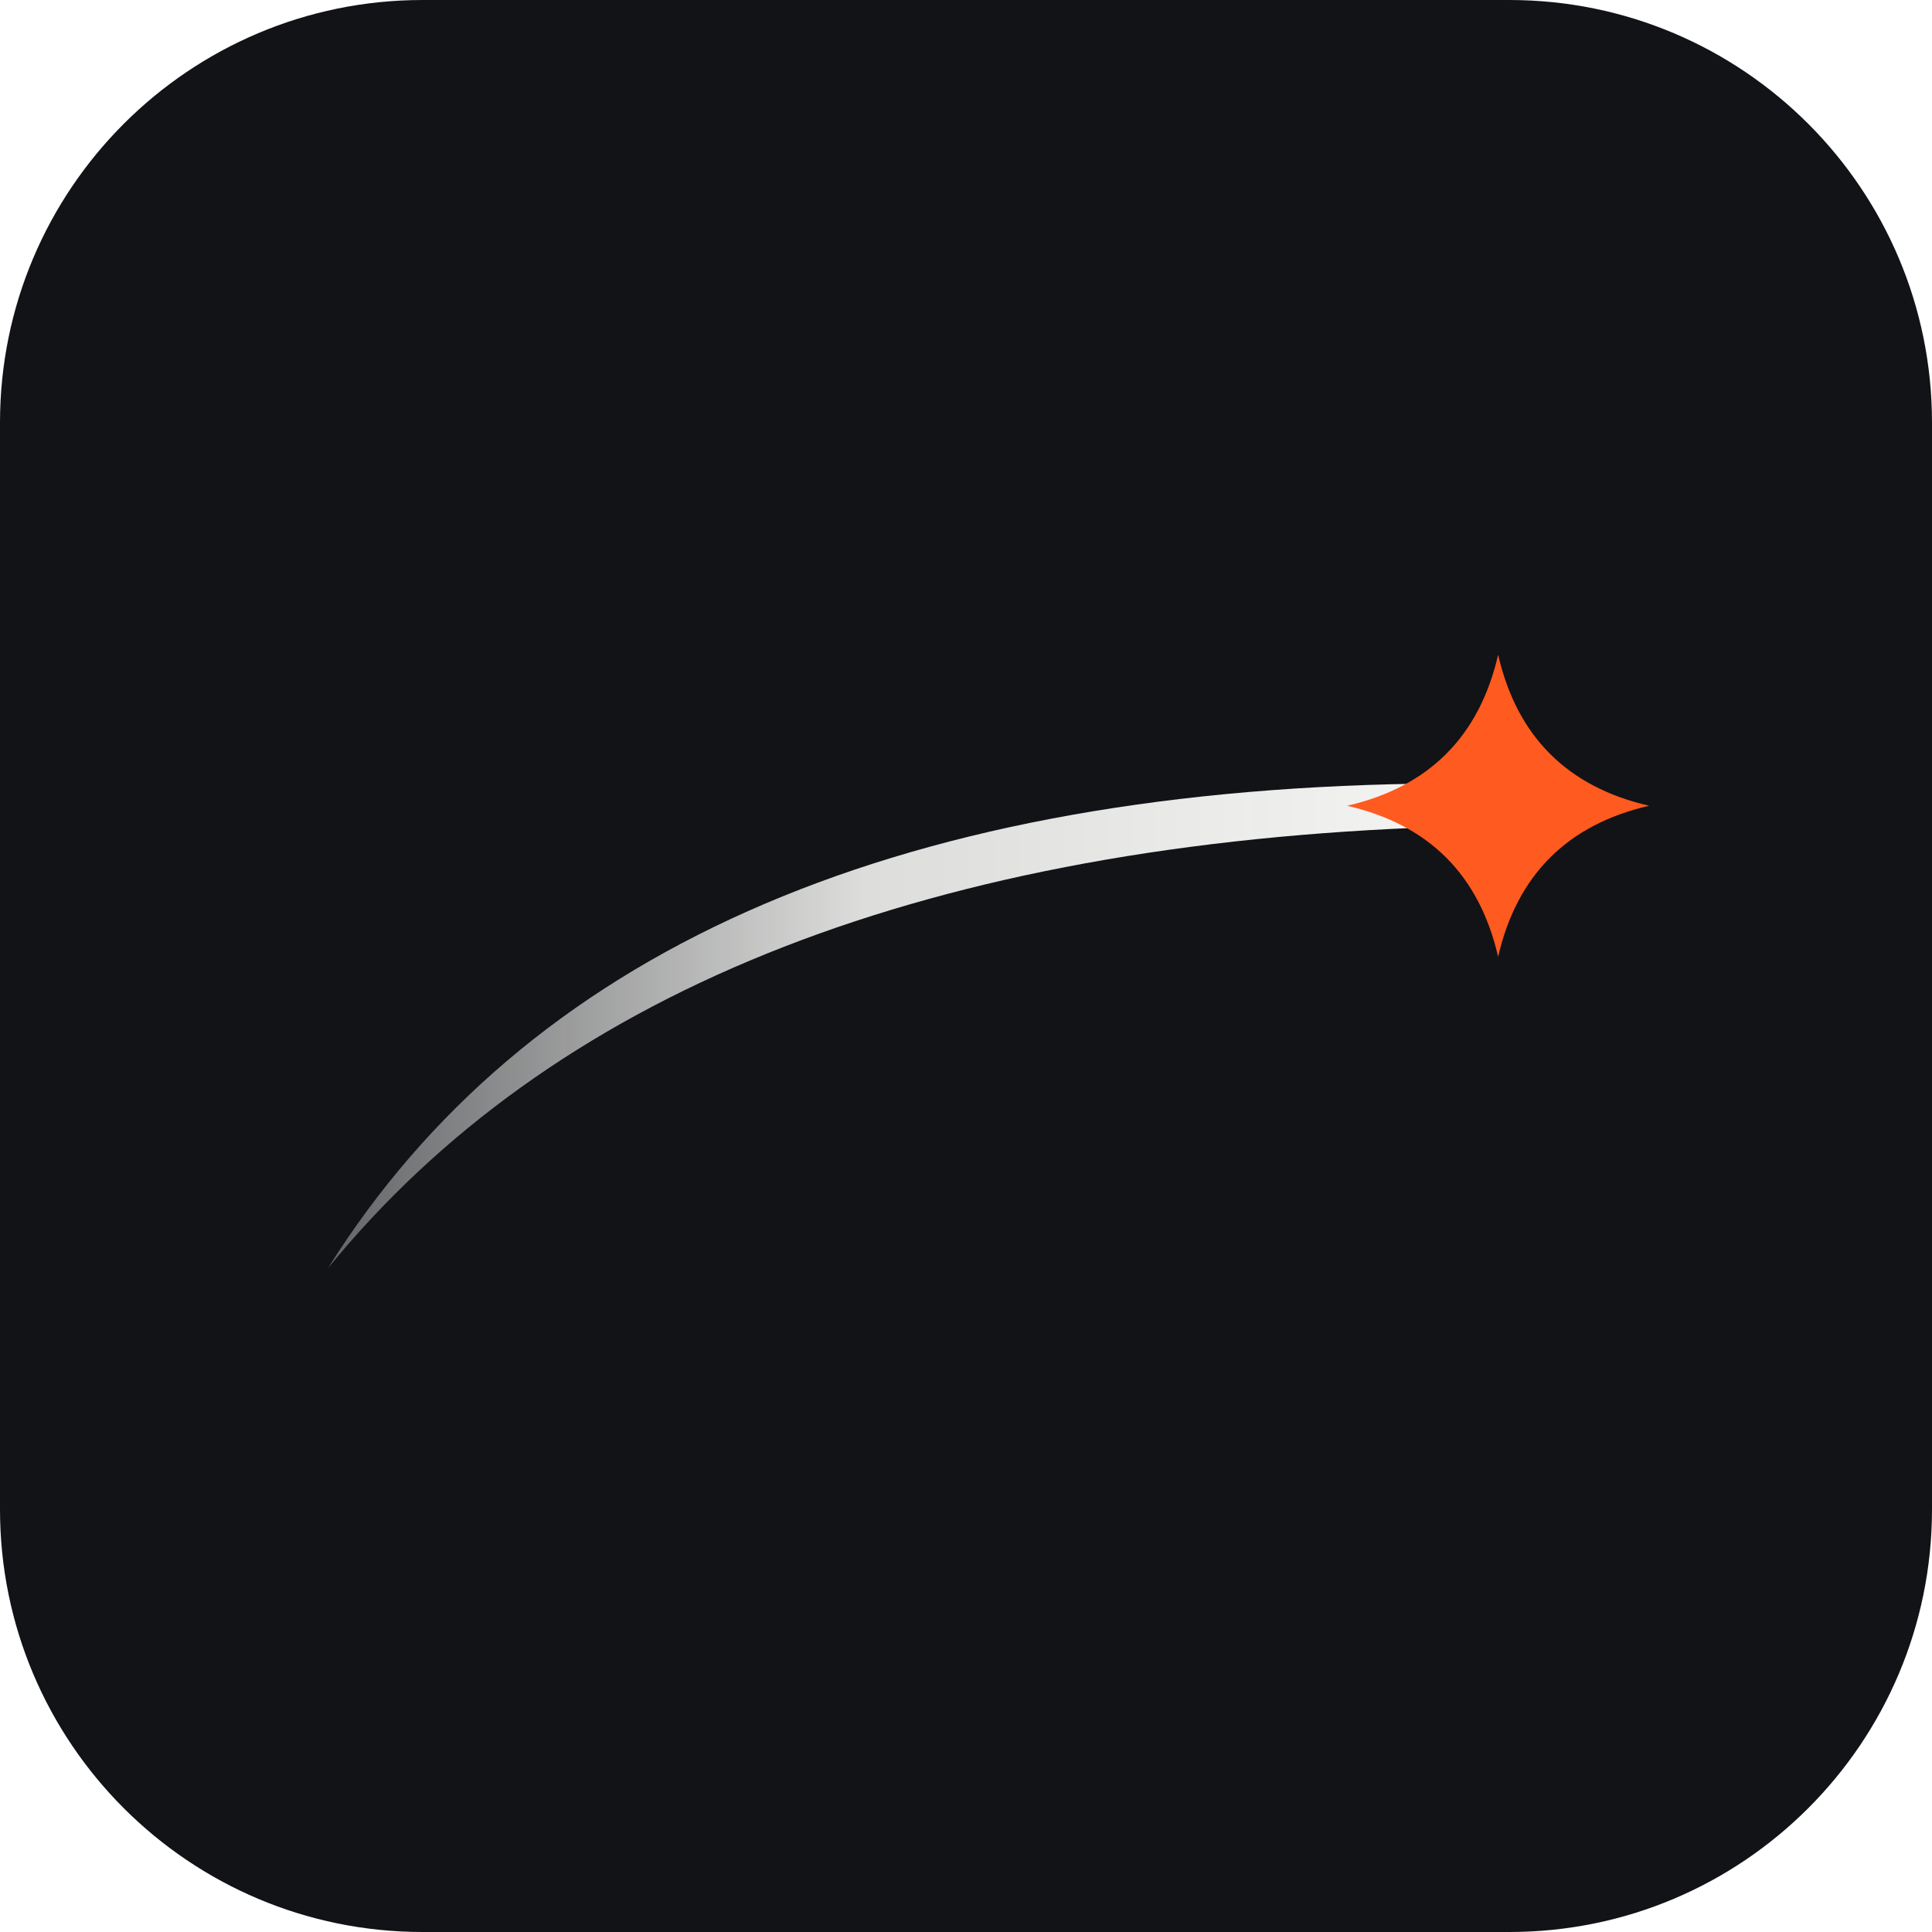
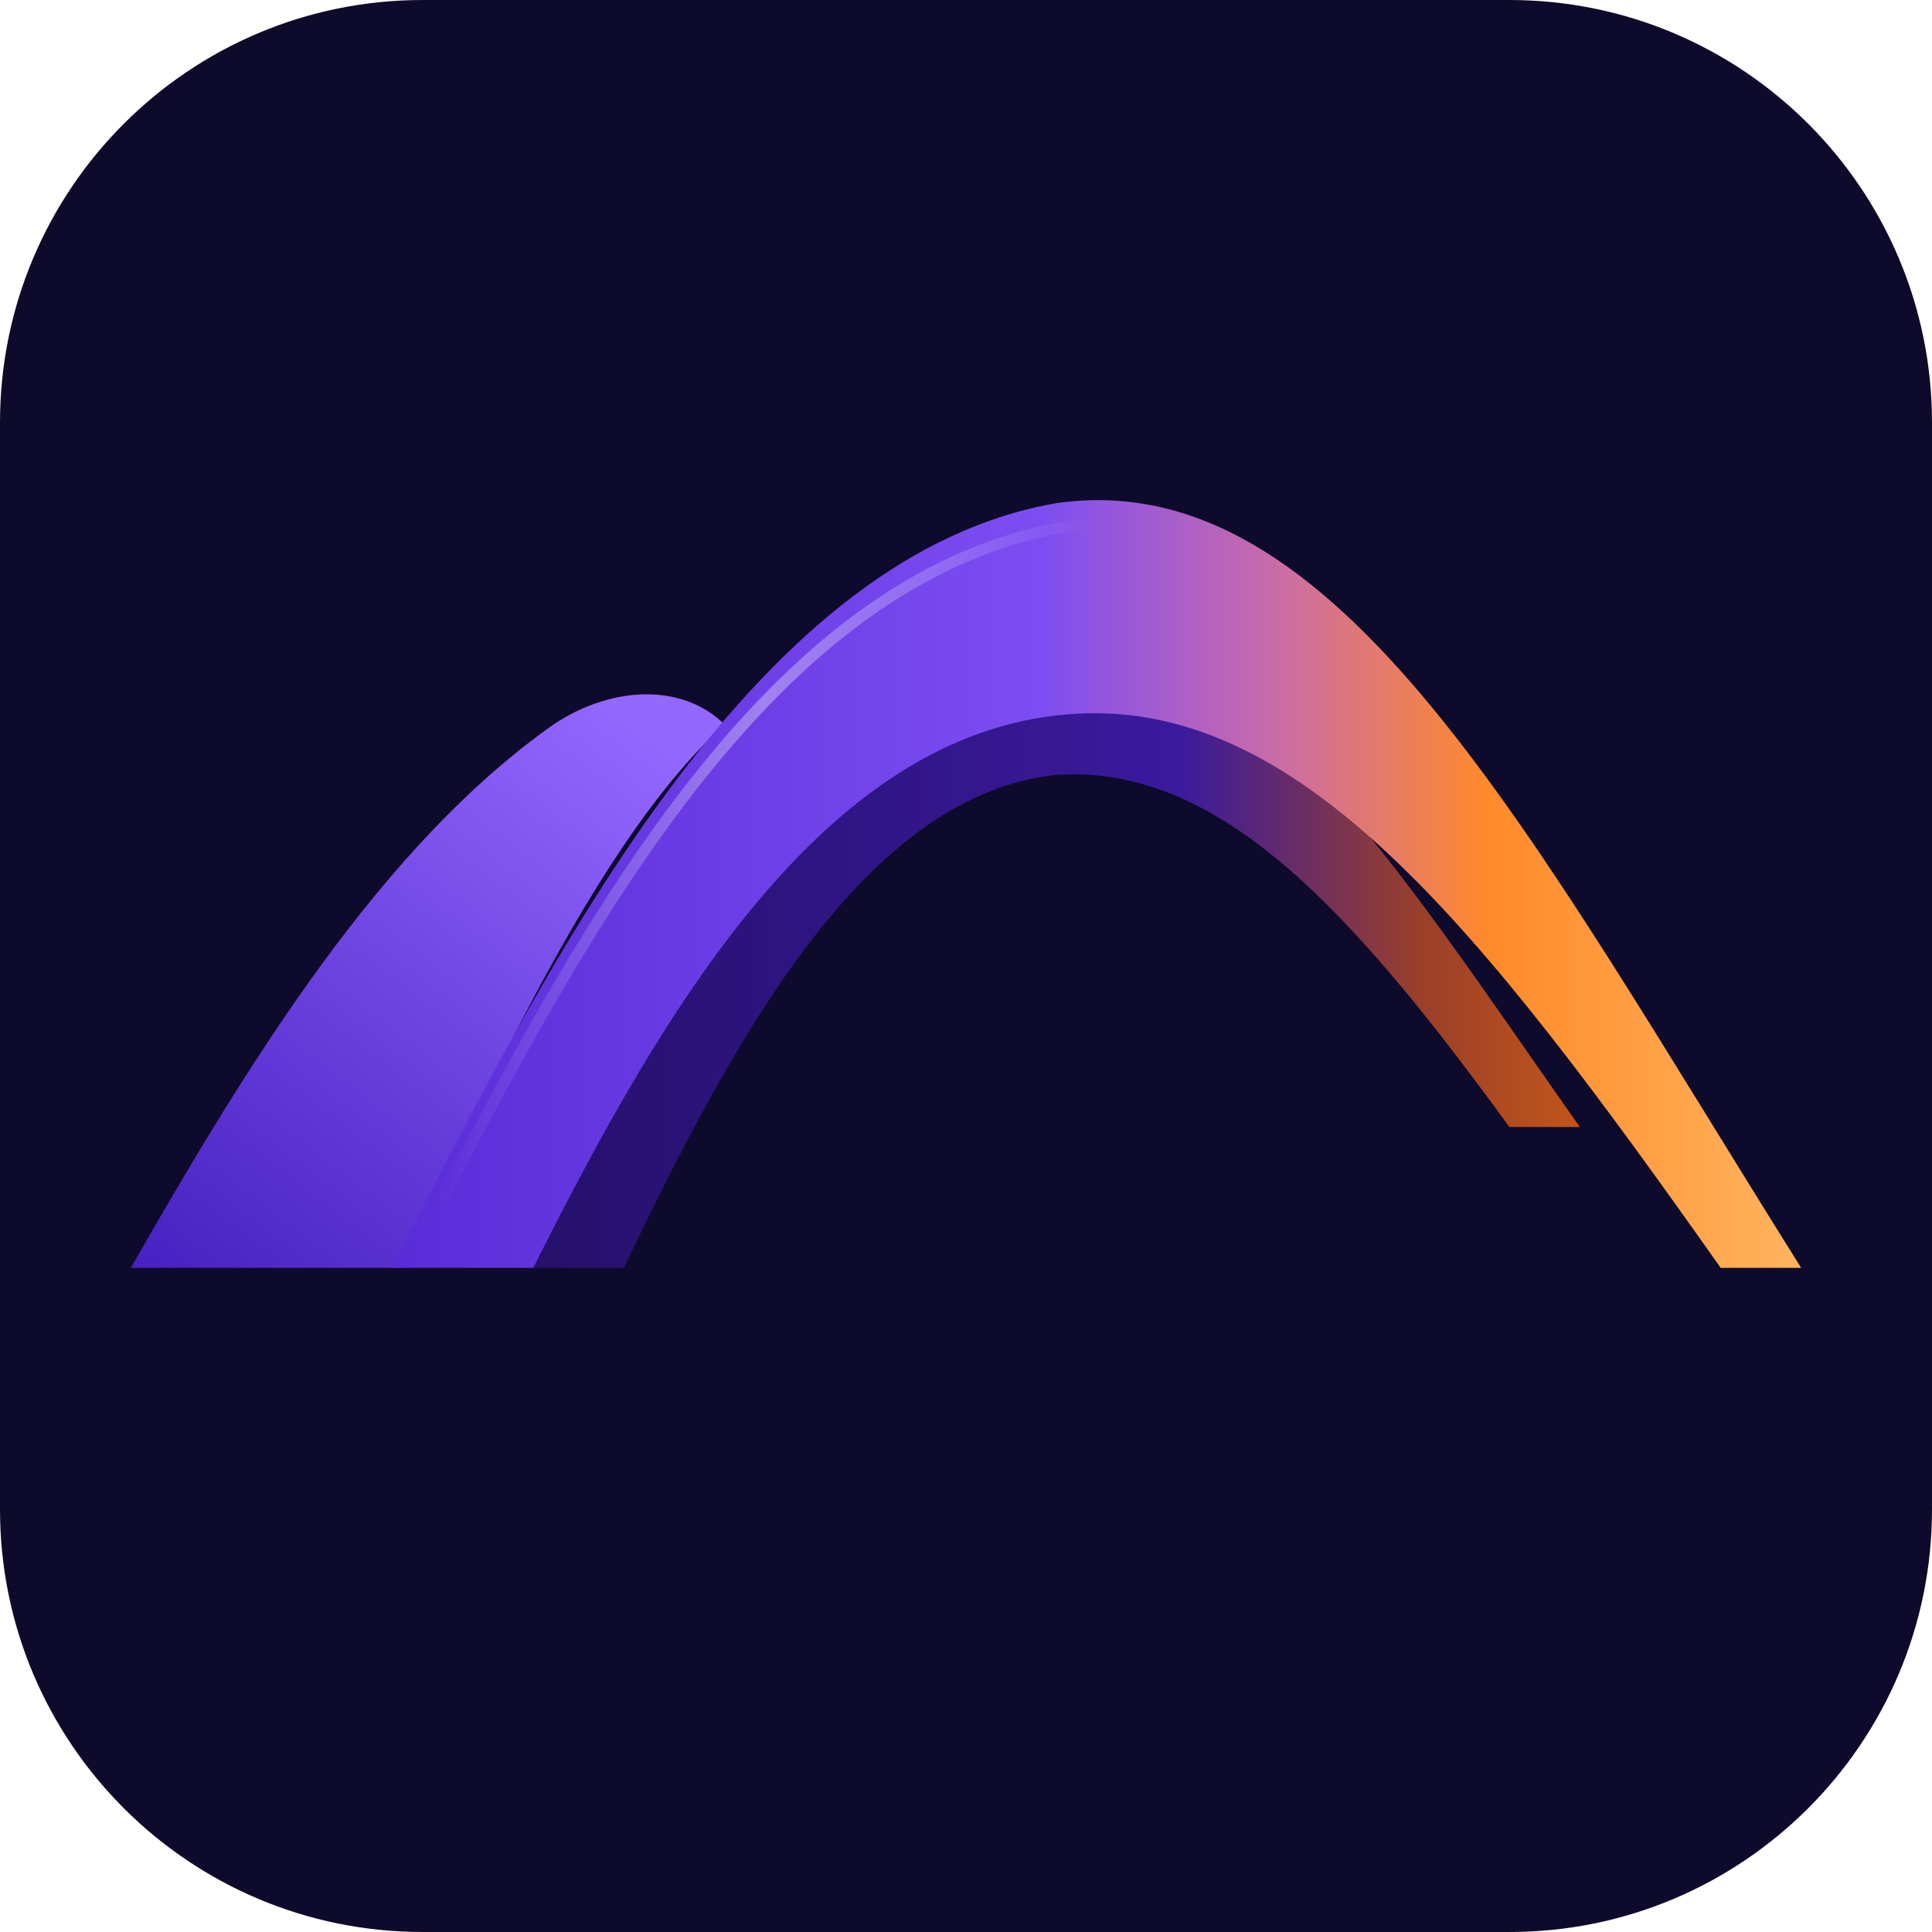
- <svg xmlns="http://www.w3.org/2000/svg" viewBox="0 0 64 64" width="64" height="64">
+ <svg xmlns="http://www.w3.org/2000/svg" viewBox="0 0 64 64">
+   <rect width="64" height="64" rx="14" fill="#0E0A2B" />
  <defs>
-     <linearGradient id="gl" x1="0" y1="0" x2="352" y2="0" gradientUnits="userSpaceOnUse">
-       <stop offset="0" stop-color="#F3F3F1" stop-opacity="0.35" />
-       <stop offset="0.5" stop-color="#F3F3F1" stop-opacity="0.9" />
-       <stop offset="1" stop-color="#F3F3F1" stop-opacity="1" />
+     <linearGradient id="fva" x1="0" y1="0" x2="1" y2="0">
+       <stop offset="0" stop-color="#5A2CD8" />
+       <stop offset=".46" stop-color="#7D4DF2" />
+       <stop offset=".62" stop-color="#C76AAE" />
+       <stop offset=".78" stop-color="#FF8A2A" />
+       <stop offset="1" stop-color="#FFB45E" />
+     </linearGradient>
+     <linearGradient id="fvb" x1="0" y1="1" x2=".8" y2="0">
+       <stop offset="0" stop-color="#4620C2" />
+       <stop offset="1" stop-color="#9467FF" />
+     </linearGradient>
+     <linearGradient id="fvc" x1="0" y1="0" x2="1" y2="0">
+       <stop offset="0" stop-color="#25106A" />
+       <stop offset=".62" stop-color="#3A1A9E" />
+       <stop offset=".85" stop-color="#9A3F2A" />
+       <stop offset="1" stop-color="#C2551A" />
+     </linearGradient>
+     <linearGradient id="fvh" x1="0" y1="0" x2="1" y2="0">
+       <stop offset="0" stop-color="#fff" stop-opacity="0" />
+       <stop offset=".35" stop-color="#fff" stop-opacity=".35" />
+       <stop offset=".55" stop-color="#fff" stop-opacity=".18" />
+       <stop offset=".7" stop-color="#fff" stop-opacity="0" />
    </linearGradient>
  </defs>
-   <rect width="64" height="64" rx="14" fill="#111317" />
-   <g transform="translate(10.24 23.67) scale(0.1042)">
-     <path d="M 6 176 Q 100 26 352 22 L 352 36 Q 112 46 6 176 Z" fill="url(#gl)" />
-     <path d="M 378 -19 Q 387 20 426 29 Q 387 38 378 77 Q 369 38 330 29 Q 369 20 378 -19 Z" fill="#FF5A1F" />
+   <g transform="translate(2 12) scale(0.1666667)">
+     <path d="M 92 180 C 120 120, 150 62, 196 56 C 236 52, 264 98, 302 152 L 288 152 C 256 108, 230 80, 198 82 C 160 86, 134 134, 112 180 Z" fill="url(#fvc)" />
+     <path d="M 14 180 C 38 138, 64 96, 98 72 C 110 64, 124 64, 132 72 C 110 92, 90 132, 68 180 Z" fill="url(#fvb)" />
+     <path d="M 66 180 C 100 112, 140 38, 198 28 C 254 20, 292 94, 346 180 L 330 180 C 282 112, 246 66, 200 70 C 152 74, 120 128, 94 180 Z" fill="url(#fva)" />
+     <path d="M 74 170 C 106 108, 142 44, 198 33 C 226 29, 246 42, 262 62" fill="none" stroke="url(#fvh)" stroke-width="2.2" stroke-linecap="round" />
  </g>
</svg>
